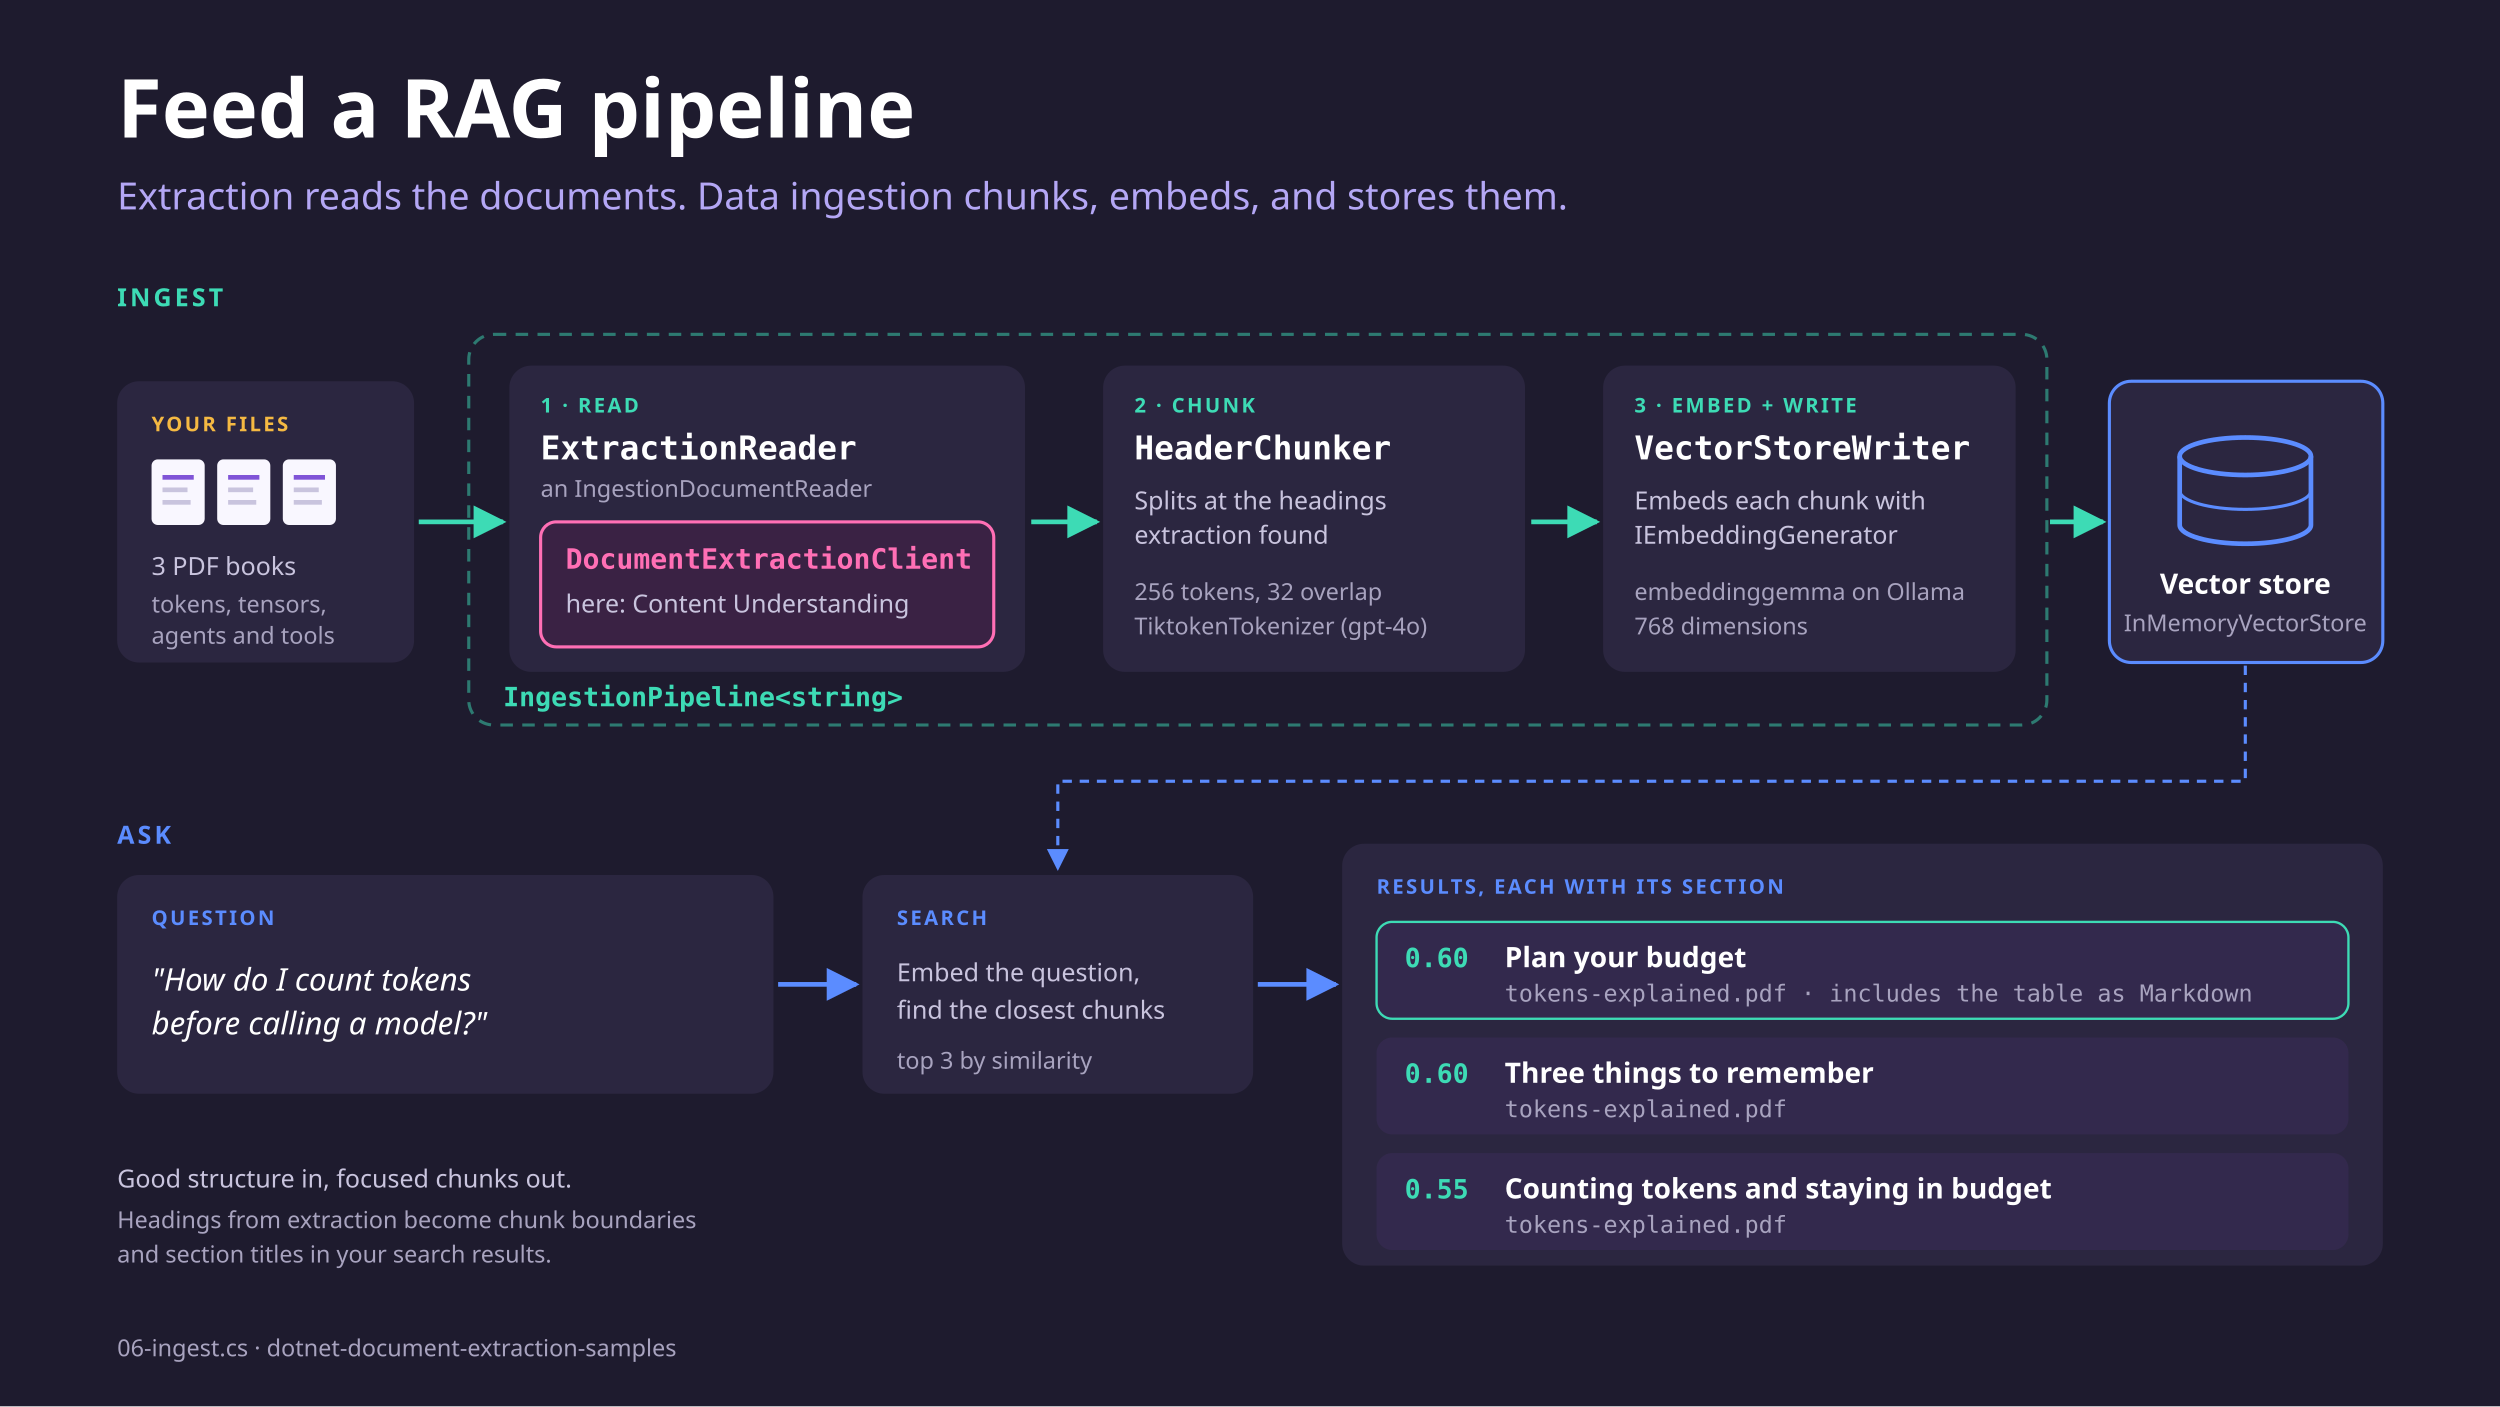
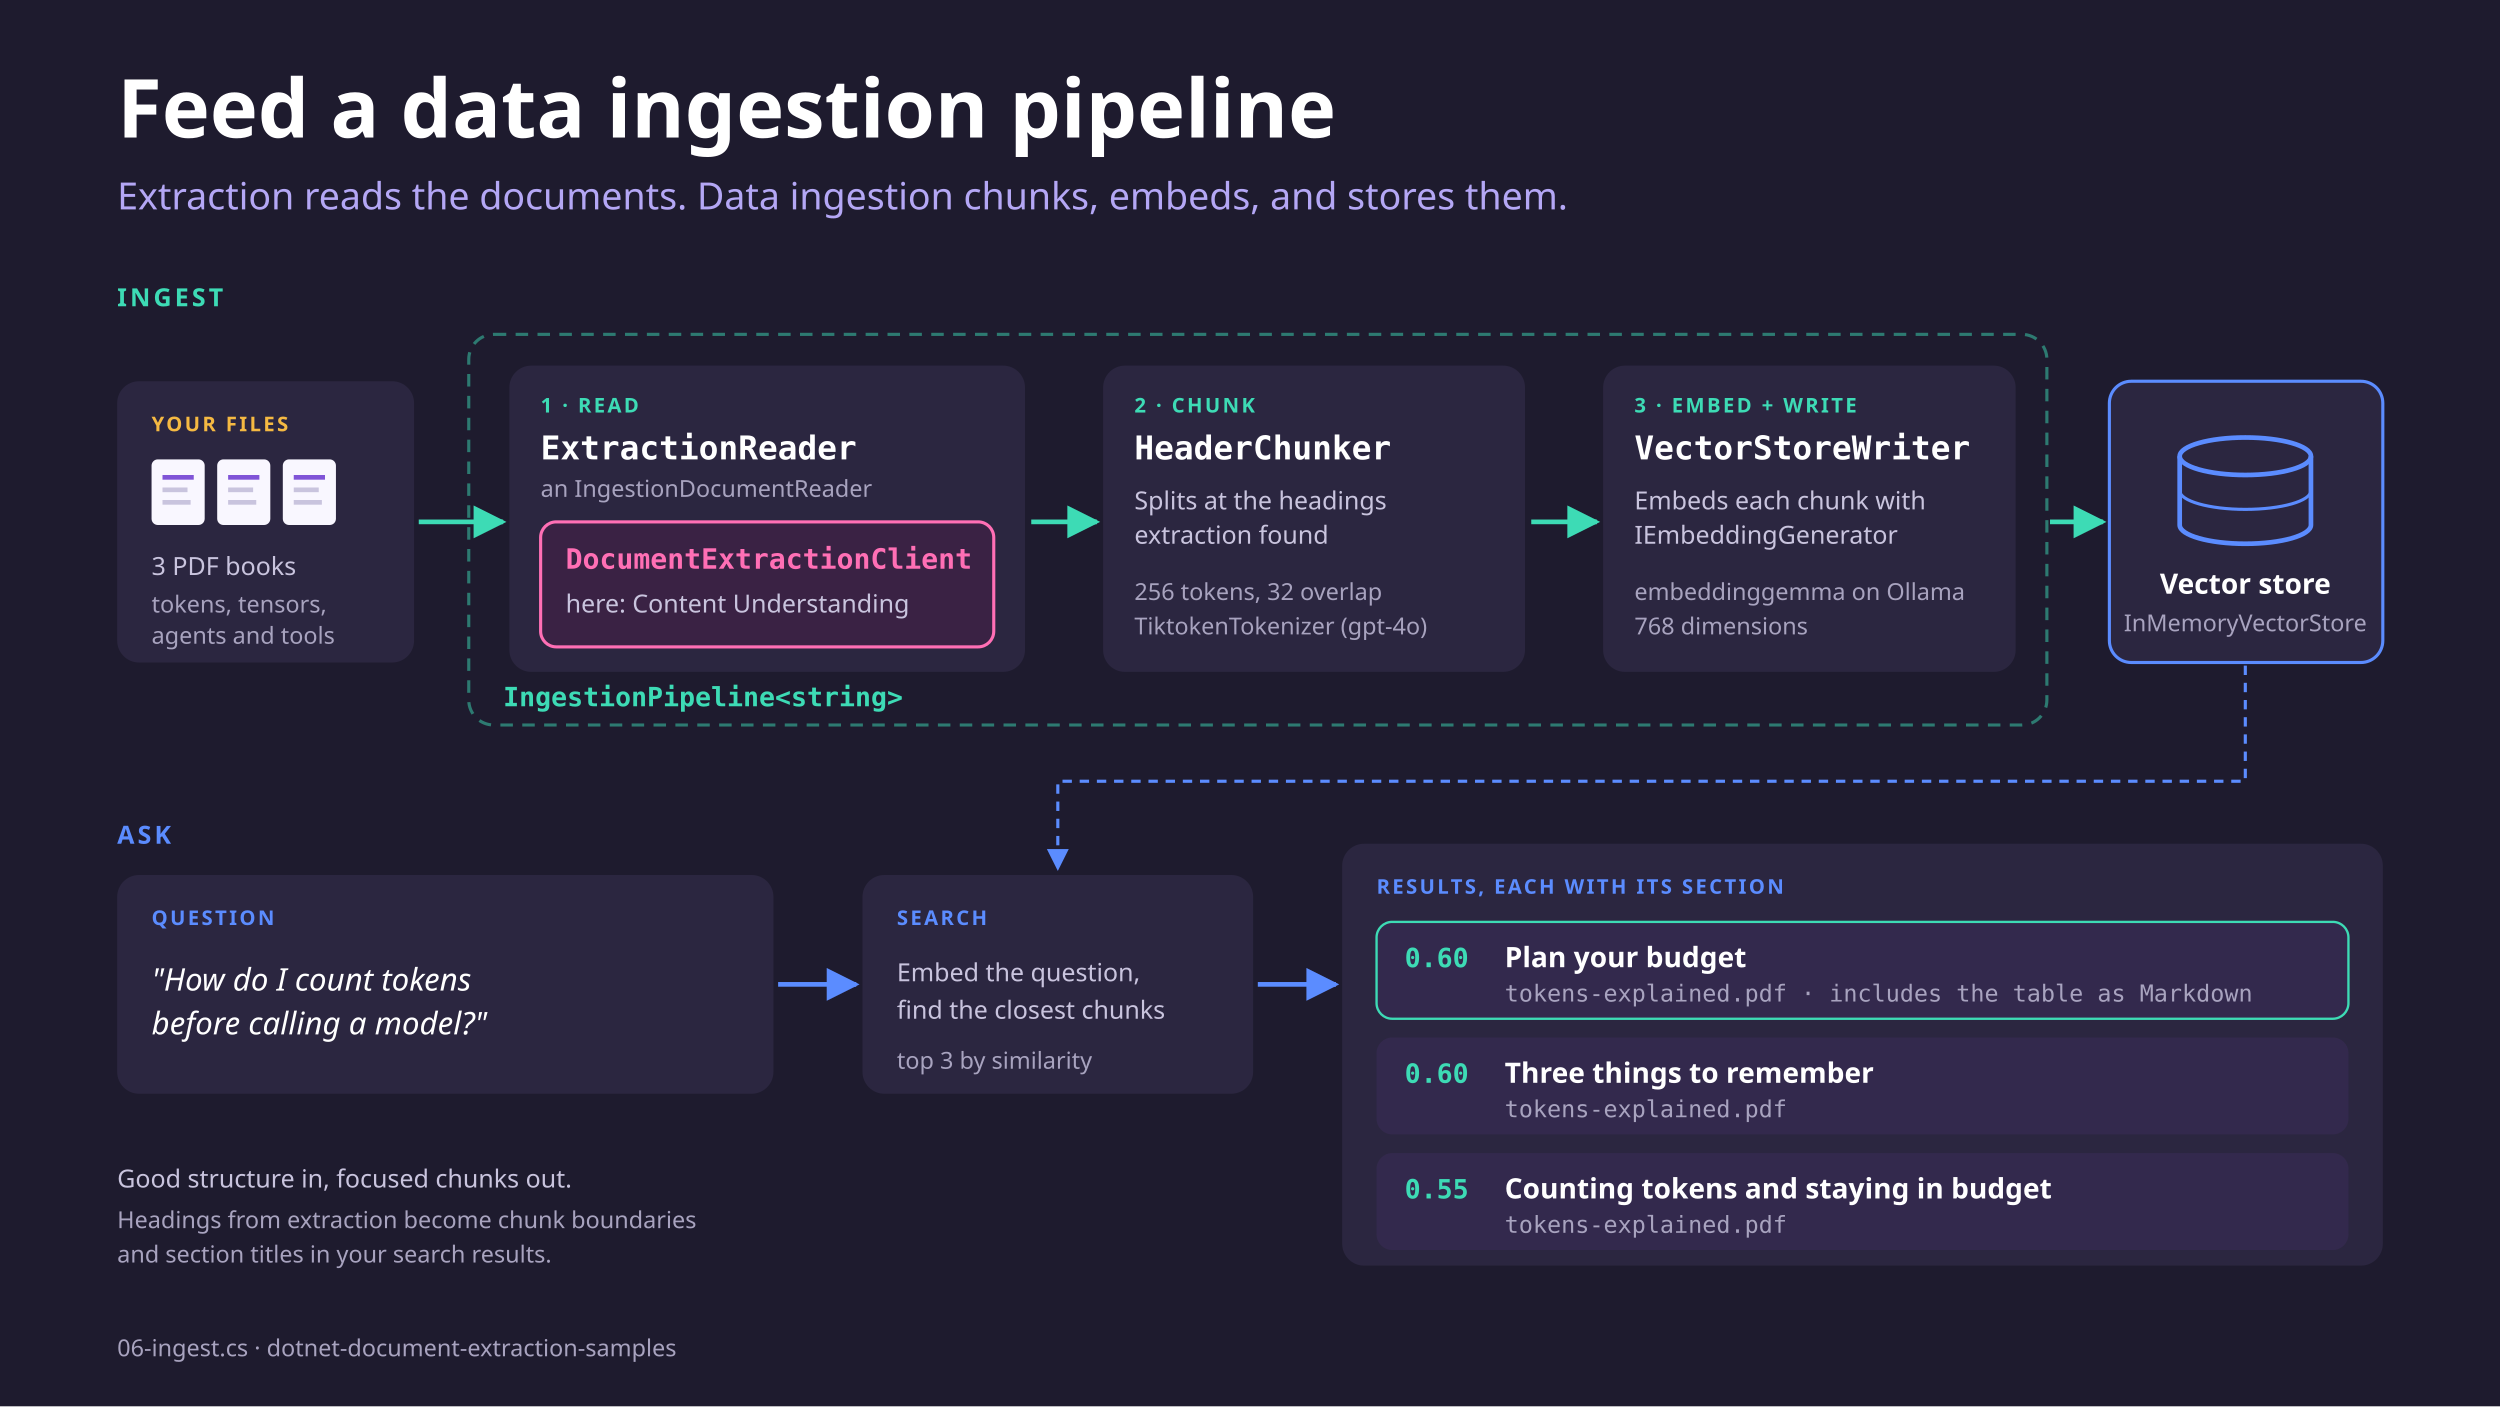
<svg xmlns="http://www.w3.org/2000/svg" width="1600" height="900" viewBox="0 0 1600 900">
  <style>
    .title { font: 700 52px 'Segoe UI', sans-serif; fill: #fff; }
    .sub { font: 400 24px 'Segoe UI', sans-serif; fill: #b4a7f5; }
    .lane { font: 700 16px 'Segoe UI', sans-serif; letter-spacing: 2px; }
    .t { font: 600 21px 'Cascadia Code', Consolas, monospace; fill: #fff; }
    .tn { font: 700 18px 'Cascadia Code', Consolas, monospace; fill: #ff6fb5; }
    .h { font: 600 22px 'Segoe UI', sans-serif; fill: #fff; }
    .d { font: 400 16px 'Segoe UI', sans-serif; fill: #c9c4de; }
    .dd { font: 400 15px 'Segoe UI', sans-serif; fill: #a8a3bf; }
    .k { font: 700 13px 'Segoe UI', sans-serif; letter-spacing: 1.5px; }
    .file { font: 400 15px 'Cascadia Code', Consolas, monospace; fill: #e4e0f5; }
    .q { font: italic 400 20px 'Segoe UI', sans-serif; fill: #fff; }
    .score { font: 700 17px 'Cascadia Code', Consolas, monospace; fill: #3ddbb5; }
    .rt { font: 600 18px 'Segoe UI', sans-serif; fill: #fff; }
    .rs { font: 400 15px 'Cascadia Code', Consolas, monospace; fill: #a8a3bf; }
    .pill { font: 700 12px 'Segoe UI', sans-serif; fill: #1e1b2e; }
    .pl { font: 600 17px 'Cascadia Code', Consolas, monospace; fill: #3ddbb5; }
  </style>
  <defs>
    <marker id="a" viewBox="0 0 10 10" refX="9" refY="5" markerWidth="7" markerHeight="7" orient="auto">
      <path d="M0,0 L10,5 L0,10 z" fill="#3ddbb5" />
    </marker>
    <marker id="b" viewBox="0 0 10 10" refX="9" refY="5" markerWidth="7" markerHeight="7" orient="auto">
      <path d="M0,0 L10,5 L0,10 z" fill="#5b8cff" />
    </marker>
  </defs>
  <rect width="1600" height="900" fill="#1e1b2e" />
-   <text x="75" y="88" class="title">Feed a RAG pipeline</text>
+   <text x="75" y="88" class="title">Feed a data ingestion pipeline</text>
  <text x="75" y="134" class="sub">Extraction reads the documents. Data ingestion chunks, embeds, and stores them.</text>
  <text x="75" y="196" class="lane" fill="#3ddbb5">INGEST</text>
  <rect x="300" y="214" width="1010" height="250" rx="16" fill="none" stroke="#3ddbb5" stroke-opacity="0.5" stroke-width="2" stroke-dasharray="8 6" />
  <text x="322" y="452" class="pl">IngestionPipeline&lt;string&gt;</text>
  <rect x="75" y="244" width="190" height="180" rx="14" fill="#2b2640" />
  <text x="97" y="276" class="k" fill="#f5b942">YOUR FILES</text>
  <rect x="97" y="294" width="34" height="42" rx="4" fill="#f9f7ff" />
  <rect x="104" y="304" width="20" height="3" fill="#8054d7" />
  <rect x="104" y="312" width="16" height="3" fill="#c9c4de" />
  <rect x="104" y="320" width="18" height="3" fill="#c9c4de" />
  <rect x="139" y="294" width="34" height="42" rx="4" fill="#f9f7ff" />
  <rect x="146" y="304" width="20" height="3" fill="#8054d7" />
  <rect x="146" y="312" width="16" height="3" fill="#c9c4de" />
  <rect x="146" y="320" width="18" height="3" fill="#c9c4de" />
  <rect x="181" y="294" width="34" height="42" rx="4" fill="#f9f7ff" />
  <rect x="188" y="304" width="20" height="3" fill="#8054d7" />
  <rect x="188" y="312" width="16" height="3" fill="#c9c4de" />
  <rect x="188" y="320" width="18" height="3" fill="#c9c4de" />
  <text x="97" y="368" class="d">3 PDF books</text>
  <text x="97" y="392" class="dd">tokens, tensors,</text>
  <text x="97" y="412" class="dd">agents and tools</text>
  <line x1="268" y1="334" x2="322" y2="334" stroke="#3ddbb5" stroke-width="3" marker-end="url(#a)" />
  <rect x="326" y="234" width="330" height="196" rx="14" fill="#2b2640" />
  <text x="346" y="264" class="k" fill="#3ddbb5">1 · READ</text>
  <text x="346" y="294" class="t">ExtractionReader</text>
  <text x="346" y="318" class="dd">an IngestionDocumentReader</text>
  <rect x="346" y="334" width="290" height="80" rx="10" fill="#3a2244" stroke="#ff6fb5" stroke-width="2" />
  <text x="362" y="364" class="tn">DocumentExtractionClient</text>
  <text x="362" y="392" class="d">here: Content Understanding</text>
  <line x1="660" y1="334" x2="702" y2="334" stroke="#3ddbb5" stroke-width="3" marker-end="url(#a)" />
  <rect x="706" y="234" width="270" height="196" rx="14" fill="#2b2640" />
  <text x="726" y="264" class="k" fill="#3ddbb5">2 · CHUNK</text>
  <text x="726" y="294" class="t">HeaderChunker</text>
  <text x="726" y="326" class="d">Splits at the headings</text>
  <text x="726" y="348" class="d">extraction found</text>
  <text x="726" y="384" class="dd">256 tokens, 32 overlap</text>
  <text x="726" y="406" class="dd">TiktokenTokenizer (gpt-4o)</text>
  <line x1="980" y1="334" x2="1022" y2="334" stroke="#3ddbb5" stroke-width="3" marker-end="url(#a)" />
  <rect x="1026" y="234" width="264" height="196" rx="14" fill="#2b2640" />
  <text x="1046" y="264" class="k" fill="#3ddbb5">3 · EMBED + WRITE</text>
  <text x="1046" y="294" class="t">VectorStoreWriter</text>
  <text x="1046" y="326" class="d">Embeds each chunk with</text>
  <text x="1046" y="348" class="d">IEmbeddingGenerator</text>
  <text x="1046" y="384" class="dd">embeddinggemma on Ollama</text>
  <text x="1046" y="406" class="dd">768 dimensions</text>
  <line x1="1312" y1="334" x2="1346" y2="334" stroke="#3ddbb5" stroke-width="3" marker-end="url(#a)" />
  <rect x="1350" y="244" width="175" height="180" rx="14" fill="#2b2640" stroke="#5b8cff" stroke-width="2" />
  <ellipse cx="1437" cy="292" rx="42" ry="12" fill="none" stroke="#5b8cff" stroke-width="3" />
  <path d="M1395,292 L1395,336 A42,12 0 0 0 1479,336 L1479,292" fill="none" stroke="#5b8cff" stroke-width="3" />
  <path d="M1395,314 A42,12 0 0 0 1479,314" fill="none" stroke="#5b8cff" stroke-width="2" />
  <text x="1437" y="380" class="h" text-anchor="middle" style="font-size:18px">Vector store</text>
  <text x="1437" y="404" class="dd" text-anchor="middle">InMemoryVectorStore</text>
  <text x="75" y="540" class="lane" fill="#5b8cff">ASK</text>
  <rect x="75" y="560" width="420" height="140" rx="14" fill="#2b2640" />
  <text x="97" y="592" class="k" fill="#5b8cff">QUESTION</text>
  <text x="97" y="634" class="q">"How do I count tokens</text>
  <text x="97" y="662" class="q">before calling a model?"</text>
  <line x1="498" y1="630" x2="548" y2="630" stroke="#5b8cff" stroke-width="3" marker-end="url(#b)" />
  <rect x="552" y="560" width="250" height="140" rx="14" fill="#2b2640" />
  <text x="574" y="592" class="k" fill="#5b8cff">SEARCH</text>
  <text x="574" y="628" class="d">Embed the question,</text>
  <text x="574" y="652" class="d">find the closest chunks</text>
  <text x="574" y="684" class="dd">top 3 by similarity</text>
  <path d="M1437,426 L1437,500 L677,500 L677,556" fill="none" stroke="#5b8cff" stroke-width="2" stroke-dasharray="6 5" marker-end="url(#b)" />
  <line x1="805" y1="630" x2="855" y2="630" stroke="#5b8cff" stroke-width="3" marker-end="url(#b)" />
  <rect x="859" y="540" width="666" height="270" rx="14" fill="#2b2640" />
  <text x="881" y="572" class="k" fill="#5b8cff">RESULTS, EACH WITH ITS SECTION</text>
  <rect x="881" y="590" width="622" height="62" rx="10" fill="#33294d" stroke="#3ddbb5" stroke-width="1.5" />
  <text x="899" y="619" class="score">0.60</text>
  <text x="963" y="619" class="rt">Plan your budget</text>
  <text x="963" y="641" class="rs">tokens-explained.pdf · includes the table as Markdown</text>
  <rect x="881" y="664" width="622" height="62" rx="10" fill="#33294d" />
  <text x="899" y="693" class="score">0.60</text>
  <text x="963" y="693" class="rt">Three things to remember</text>
  <text x="963" y="715" class="rs">tokens-explained.pdf</text>
  <rect x="881" y="738" width="622" height="62" rx="10" fill="#33294d" />
  <text x="899" y="767" class="score">0.55</text>
  <text x="963" y="767" class="rt">Counting tokens and staying in budget</text>
  <text x="963" y="789" class="rs">tokens-explained.pdf</text>
  <text x="75" y="760" class="d">Good structure in, focused chunks out.</text>
  <text x="75" y="786" class="dd">Headings from extraction become chunk boundaries</text>
  <text x="75" y="808" class="dd">and section titles in your search results.</text>
  <text x="75" y="868" class="dd">06-ingest.cs · dotnet-document-extraction-samples</text>
</svg>
